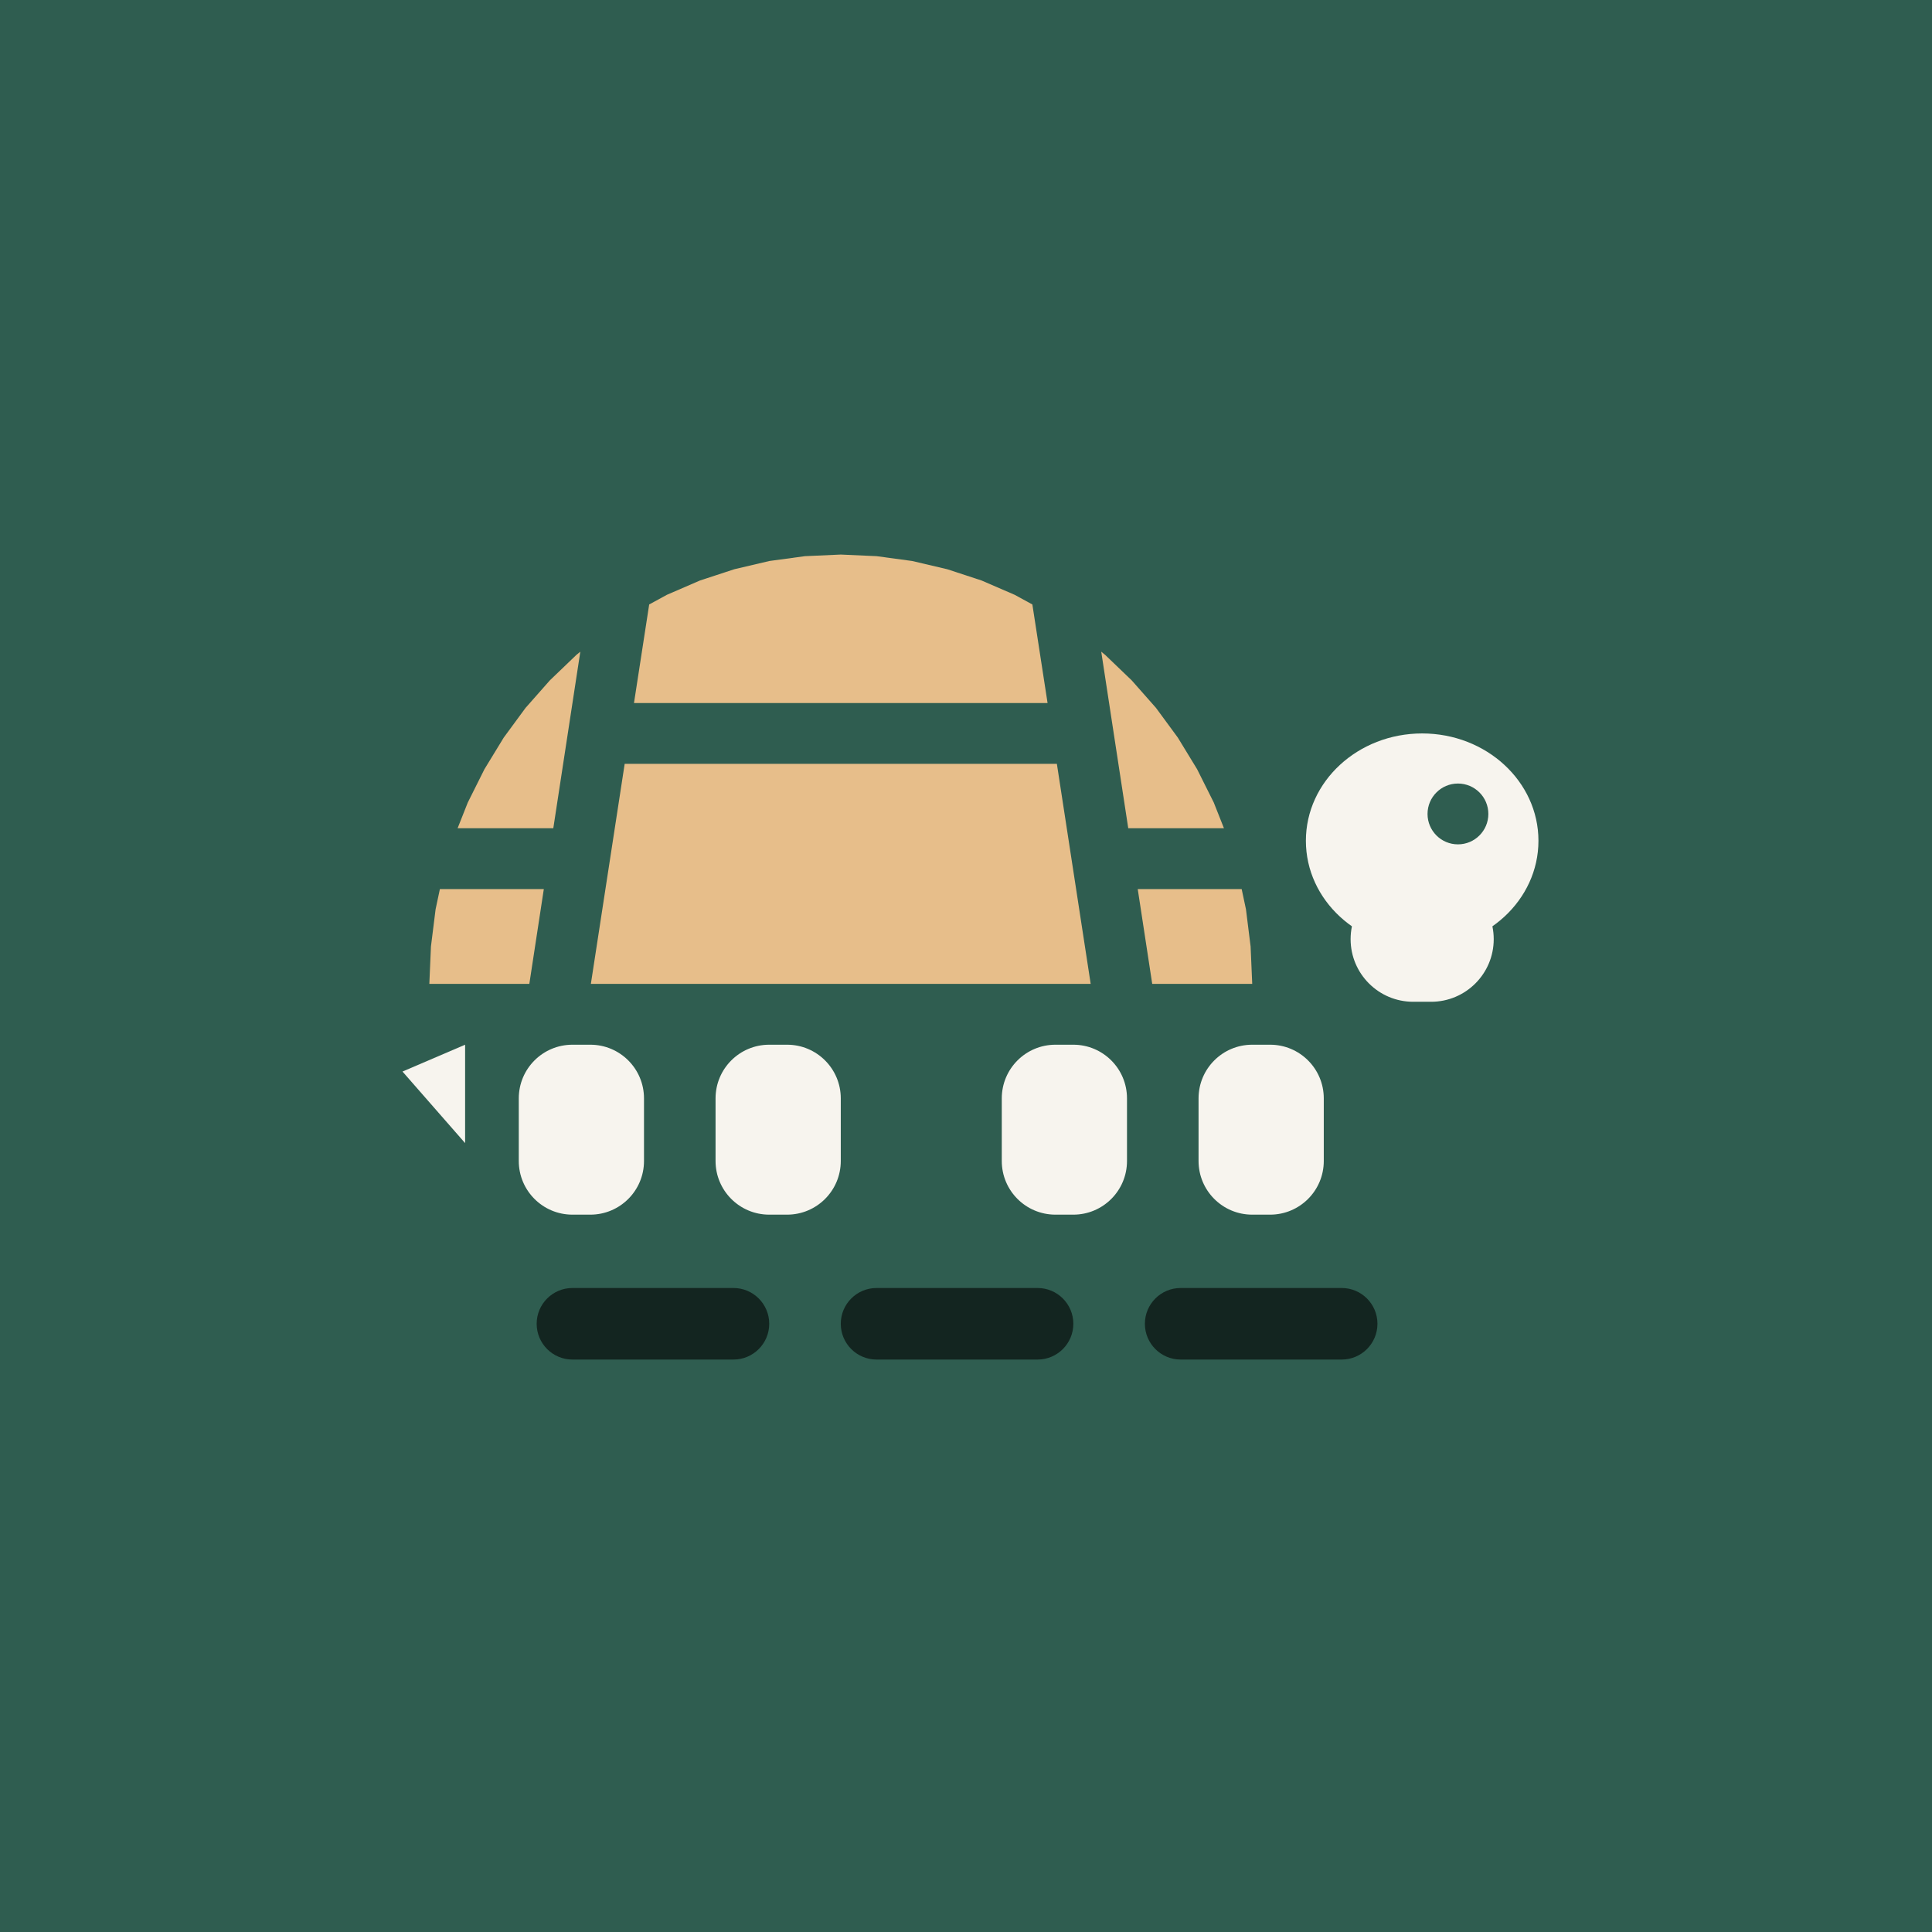
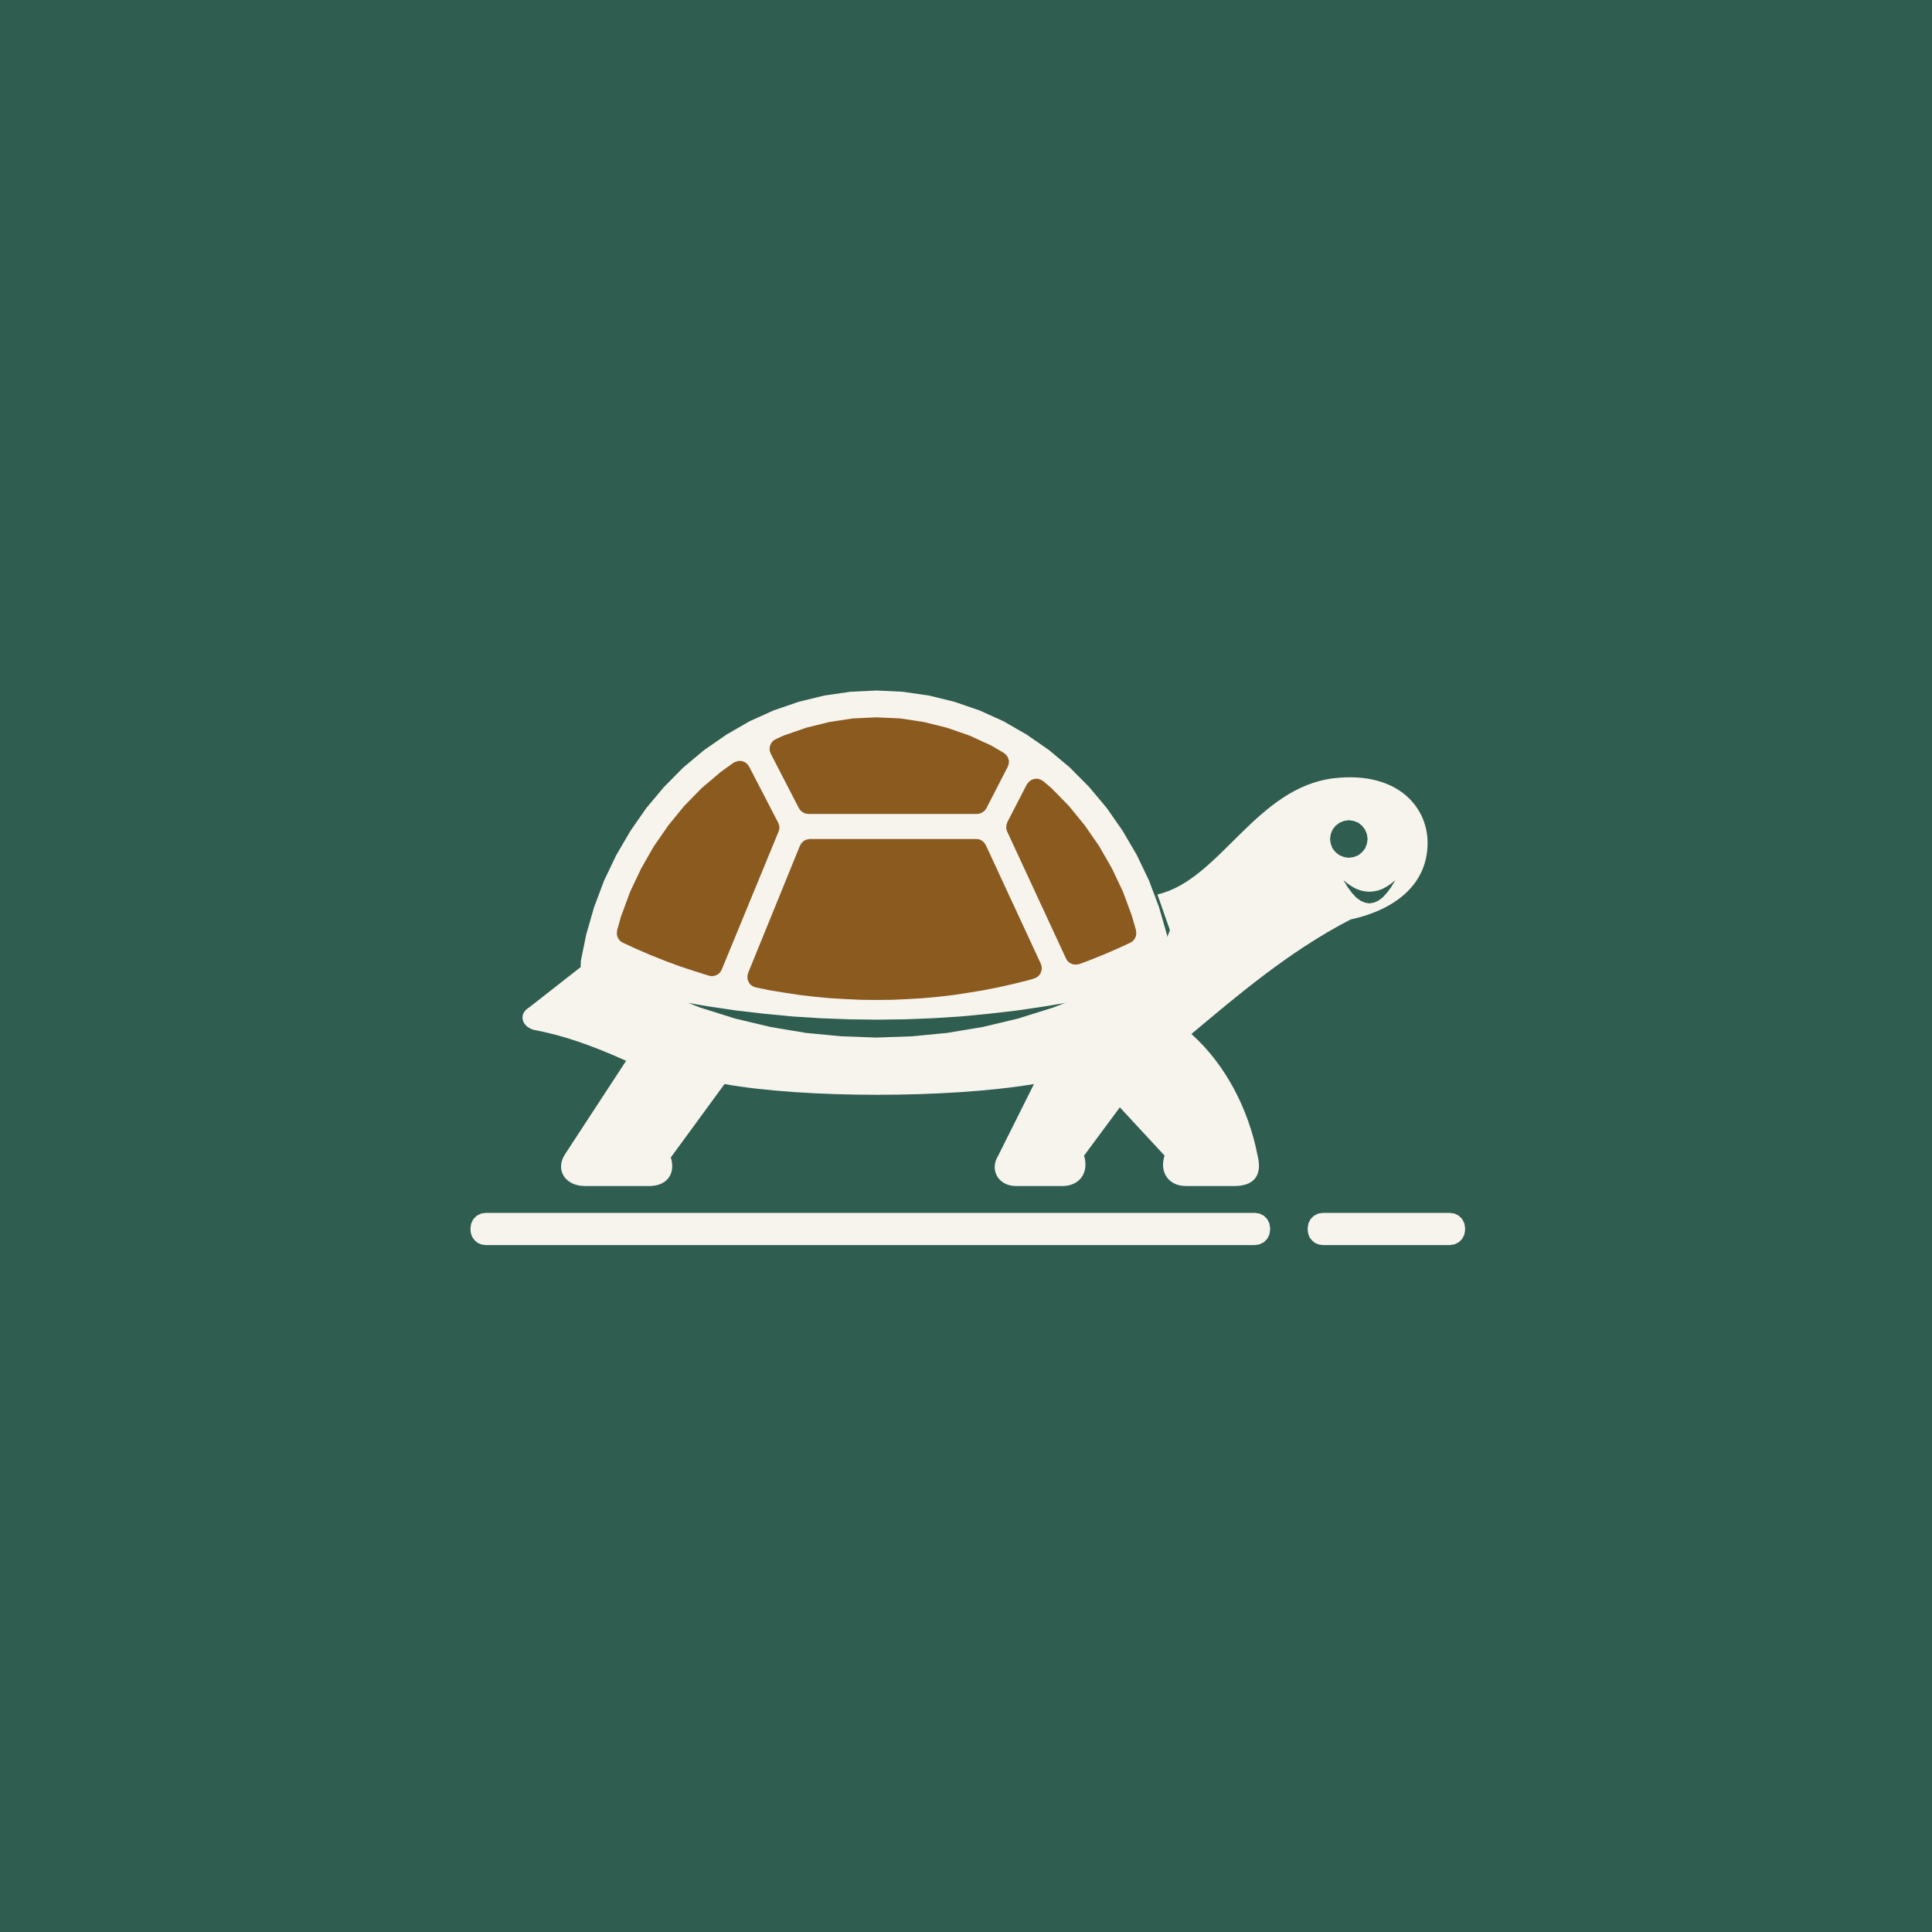
<svg xmlns="http://www.w3.org/2000/svg" viewBox="0 0 108 108">
  <rect width="108" height="108" fill="#2F5D50" />
-   <path fill="#E7BE8A" d="M36.29,33.79L37.28,33.25L39.13,32.45L41.05,31.82L43.01,31.36L45,31.09L47,31L49,31.09L50.99,31.36L52.95,31.82L54.87,32.45L56.72,33.25L57.71,33.79L58.56,39.3L35.44,39.3Z" />
-   <path fill="#E7BE8A" d="M59.08,42.7L60.97,55L33.03,55L34.92,42.7Z" />
-   <path fill="#E7BE8A" d="M25.58,46.3L26.15,44.86L27.08,43L28.16,41.23L29.38,39.57L30.74,38.03L32.22,36.61L32.44,36.43L30.93,46.3Z" />
-   <path fill="#E7BE8A" d="M24,55L24.09,52.91L24.35,50.83L24.59,49.7L30.4,49.7L29.59,55Z" />
-   <path fill="#E7BE8A" d="M61.56,36.43L61.78,36.61L63.26,38.03L64.62,39.57L65.84,41.23L66.92,43L67.85,44.86L68.42,46.3L63.07,46.3Z" />
-   <path fill="#E7BE8A" d="M69.41,49.7L69.65,50.83L69.91,52.91L70,55L64.41,55L63.6,49.7Z" />
-   <path fill="#F7F4EE" d="M79,49H80A3.5,3.5 0 0 1 83.5,52.5V52.5A3.5,3.5 0 0 1 80,56H79A3.5,3.5 0 0 1 75.5,52.5V52.5A3.5,3.5 0 0 1 79,49Z" />
-   <path fill="#F7F4EE" fill-rule="evenodd" d="M73,47A6.5,6 0 1 1 86,47A6.5,6 0 1 1 73,47ZM79.8,45.5A1.7,1.7 0 1 1 83.2,45.5A1.7,1.7 0 1 1 79.8,45.5Z" />
-   <path fill="#F7F4EE" d="M26,58.4L22.5,59.9L26,63.9Z" />
-   <path fill="#F7F4EE" d="M32,58.4H33A3,3 0 0 1 36,61.4V64.9A3,3 0 0 1 33,67.9H32A3,3 0 0 1 29,64.9V61.4A3,3 0 0 1 32,58.4Z" />
-   <path fill="#F7F4EE" d="M43,58.4H44A3,3 0 0 1 47,61.4V64.9A3,3 0 0 1 44,67.9H43A3,3 0 0 1 40,64.9V61.4A3,3 0 0 1 43,58.4Z" />
-   <path fill="#F7F4EE" d="M59,58.4H60A3,3 0 0 1 63,61.4V64.9A3,3 0 0 1 60,67.9H59A3,3 0 0 1 56,64.9V61.4A3,3 0 0 1 59,58.4Z" />
-   <path fill="#F7F4EE" d="M70,58.4H71A3,3 0 0 1 74,61.4V64.9A3,3 0 0 1 71,67.9H70A3,3 0 0 1 67,64.9V61.4A3,3 0 0 1 70,58.4Z" />
-   <path fill="F7F4EE" fill-opacity="0.6" d="M32,72H41A2,2 0 0 1 43,74V74A2,2 0 0 1 41,76H32A2,2 0 0 1 30,74V74A2,2 0 0 1 32,72Z" />
-   <path fill="F7F4EE" fill-opacity="0.6" d="M49,72H58A2,2 0 0 1 60,74V74A2,2 0 0 1 58,76H49A2,2 0 0 1 47,74V74A2,2 0 0 1 49,72Z" />
-   <path fill="F7F4EE" fill-opacity="0.6" d="M66,72H75A2,2 0 0 1 77,74V74A2,2 0 0 1 75,76H66A2,2 0 0 1 64,74V74A2,2 0 0 1 66,72Z" />
+   <path fill="#F7F4EE" d="M33.18,54.87L32.91,54.75L32.69,54.55L32.53,54.3L32.46,54.01L32.47,53.71L32.77,52.24L33.21,50.71L33.77,49.22L34.45,47.8L35.24,46.45L36.13,45.17L37.12,43.99L38.2,42.9L39.36,41.93L40.6,41.07L41.9,40.32L43.25,39.71L44.65,39.23L46.08,38.88L47.54,38.67L49,38.6L50.46,38.67L51.92,38.88L53.35,39.23L54.75,39.71L56.1,40.32L57.4,41.07L58.64,41.93L59.8,42.9L60.88,43.99L61.87,45.17L62.76,46.45L63.55,47.8L64.23,49.22L64.79,50.71L65.23,52.24L65.53,53.71L65.54,54.01L65.47,54.3L65.31,54.55L65.09,54.75L64.82,54.87L64.53,54.96L63.01,55.34L61.47,55.69L59.93,56L58.39,56.26L56.83,56.49L55.27,56.67L53.71,56.82L52.14,56.92L50.57,56.98L49,57L47.43,56.98L45.86,56.92L44.29,56.82L42.73,56.67L41.17,56.49L39.61,56.26L38.07,56L36.53,55.69L34.99,55.34L33.47,54.96Z" />
+   <path fill="#8A5A1F" d="M43.09,42.14L43.03,41.99L43.02,41.83L43.05,41.67L43.13,41.52L43.23,41.4L43.37,41.32L43.8,41.12L45.07,40.68L46.36,40.36L47.68,40.16L49,40.1L50.32,40.16L51.64,40.36L52.93,40.68L54.2,41.12L55.42,41.68L56.1,42.08L56.24,42.19L56.34,42.34L56.4,42.52L56.39,42.7L56.33,42.87L55.14,45.18L55.05,45.31L54.92,45.41L54.77,45.48L54.61,45.5L45.19,45.5L45.03,45.48L44.88,45.41L44.75,45.31L44.66,45.18Z" />
+   <path fill="#8A5A1F" d="M44.72,47.27L44.81,47.12L44.94,47L45.1,46.93L45.27,46.9L54.57,46.9L54.74,46.92L54.89,46.99L55.02,47.11L55.11,47.25L58.18,53.87L58.23,54.04L58.23,54.21L58.18,54.38L58.09,54.52L57.96,54.63L57.8,54.7L57.54,54.78L56.7,54.99L55.86,55.18L55.01,55.35L54.16,55.49L53.31,55.62L52.45,55.72L51.59,55.8L50.73,55.85L49.86,55.89L49,55.9L48.14,55.89L47.27,55.85L46.41,55.8L45.55,55.72L44.69,55.62L43.84,55.49L42.99,55.35L42.26,55.2L42.09,55.14L41.95,55.04L41.85,54.9L41.79,54.73L41.78,54.56L41.82,54.39Z" />
+   <path fill="#8A5A1F" d="M34.82,52.7L34.68,52.61L34.57,52.48L34.5,52.33L34.48,52.16L34.5,51.99L34.72,51.22L35.22,49.86L35.84,48.55L36.55,47.31L37.36,46.14L38.25,45.05L39.23,44.05L40.28,43.16L41,42.64L41.16,42.57L41.32,42.53L41.49,42.55L41.65,42.61L41.78,42.72L41.88,42.86L43.5,45.99L43.56,46.15L43.57,46.33L43.52,46.49L40.35,54.19L40.26,54.35L40.13,54.47L39.97,54.54L39.8,54.57L39.62,54.54L38.8,54.28L37.98,54.01L37.17,53.71L36.37,53.39L35.58,53.05Z" />
+   <path fill="#8A5A1F" d="M57.4,43.85L57.51,43.71L57.65,43.6L57.82,43.54L58,43.53L58.17,43.58L58.32,43.67L58.77,44.05L59.75,45.05L60.64,46.14L61.45,47.31L62.16,48.55L62.78,49.86L63.28,51.22L63.5,51.99L63.52,52.16L63.5,52.33L63.43,52.48L63.32,52.61L63.18,52.7L62.42,53.05L61.63,53.39L60.83,53.71L60.34,53.89L60.16,53.92L59.99,53.91L59.82,53.84L59.68,53.73L59.59,53.58L56.3,46.48L56.25,46.31L56.26,46.13L56.31,45.96Z" />
+   <path fill="#F7F4EE" d="M29.6,56.3L33.2,53.48L35.18,54.61L37.15,55.55L39.13,56.32L41.1,56.94L43.08,57.41L45.05,57.74L47.03,57.93L49,58L50.98,57.93L52.95,57.74L54.93,57.41L56.9,56.94L58.88,56.32L60.85,55.55L62.83,54.61L64.8,53.48L65.4,52L64.7,50C68.2,49.2 70.2,44 74.6,43.5C78.2,43.1 79.9,45.2 79.8,47.3C79.7,49.6 77.8,50.9 75.5,51.4C72,53.2 69,55.8 66.6,57.8C68.5,59.5 69.8,62 70.3,64.6C70.6,65.8 70,66.3 69,66.3L66.3,66.3C65.3,66.3 64.8,65.5 65.1,64.6L62.6,61.9L60.6,64.6C60.9,65.6 60.3,66.3 59.4,66.3L56.8,66.3C55.8,66.3 55.3,65.4 55.8,64.6L57.8,60.6C53,61.4 45,61.4 40.5,60.6L37.5,64.7C37.8,65.7 37.2,66.3 36.3,66.3L32.7,66.3C31.6,66.3 31,65.4 31.6,64.5L35,59.3C33,58.4 31.5,57.9 30,57.6C29.2,57.5 28.9,56.7 29.6,56.3ZM76.41,46.63L76.31,46.38L76.14,46.16L75.93,45.99L75.67,45.89L75.4,45.85L75.13,45.89L74.88,45.99L74.66,46.16L74.49,46.38L74.39,46.63L74.35,46.9L74.39,47.17L74.49,47.43L74.66,47.64L74.88,47.81L75.13,47.91L75.4,47.95L75.67,47.91L75.93,47.81L76.14,47.64L76.31,47.43L76.41,47.17L76.45,46.9ZM75.34,49.6L75.58,49.92L75.82,50.18L76.07,50.36L76.31,50.46L76.55,50.5L76.79,50.46L77.03,50.36L77.28,50.18L77.52,49.92L77.76,49.6L78,49.2L77.76,49.4L77.52,49.56L77.28,49.69L77.03,49.78L76.79,49.83L76.55,49.85L76.31,49.83L76.07,49.78L75.82,49.69L75.58,49.56L75.34,49.4L75.1,49.2Z" />
+   <path fill="#F7F4EE" d="M26.3,68.65L26.34,68.39L26.46,68.15L26.65,67.96L26.89,67.84L27.15,67.8L70.15,67.8L70.41,67.84L70.65,67.96L70.84,68.15L70.96,68.39L71,68.65L71,68.75L70.96,69.01L70.84,69.25L70.65,69.44L70.41,69.56L70.15,69.6L27.15,69.6L26.93,69.57L26.72,69.49L26.55,69.35L26.41,69.17L26.33,68.97L26.3,68.75Z" />
+   <path fill="#F7F4EE" d="M73.1,68.65L73.14,68.39L73.26,68.15L73.45,67.96L73.69,67.84L73.95,67.8L81.05,67.8L81.31,67.84L81.55,67.96L81.74,68.15L81.86,68.39L81.9,68.65L81.9,68.75L81.86,69.01L81.74,69.25L81.55,69.44L81.31,69.56L81.05,69.6L73.95,69.6L73.73,69.57L73.52,69.49L73.35,69.35L73.21,69.18L73.13,68.97L73.1,68.75Z" />
</svg>
